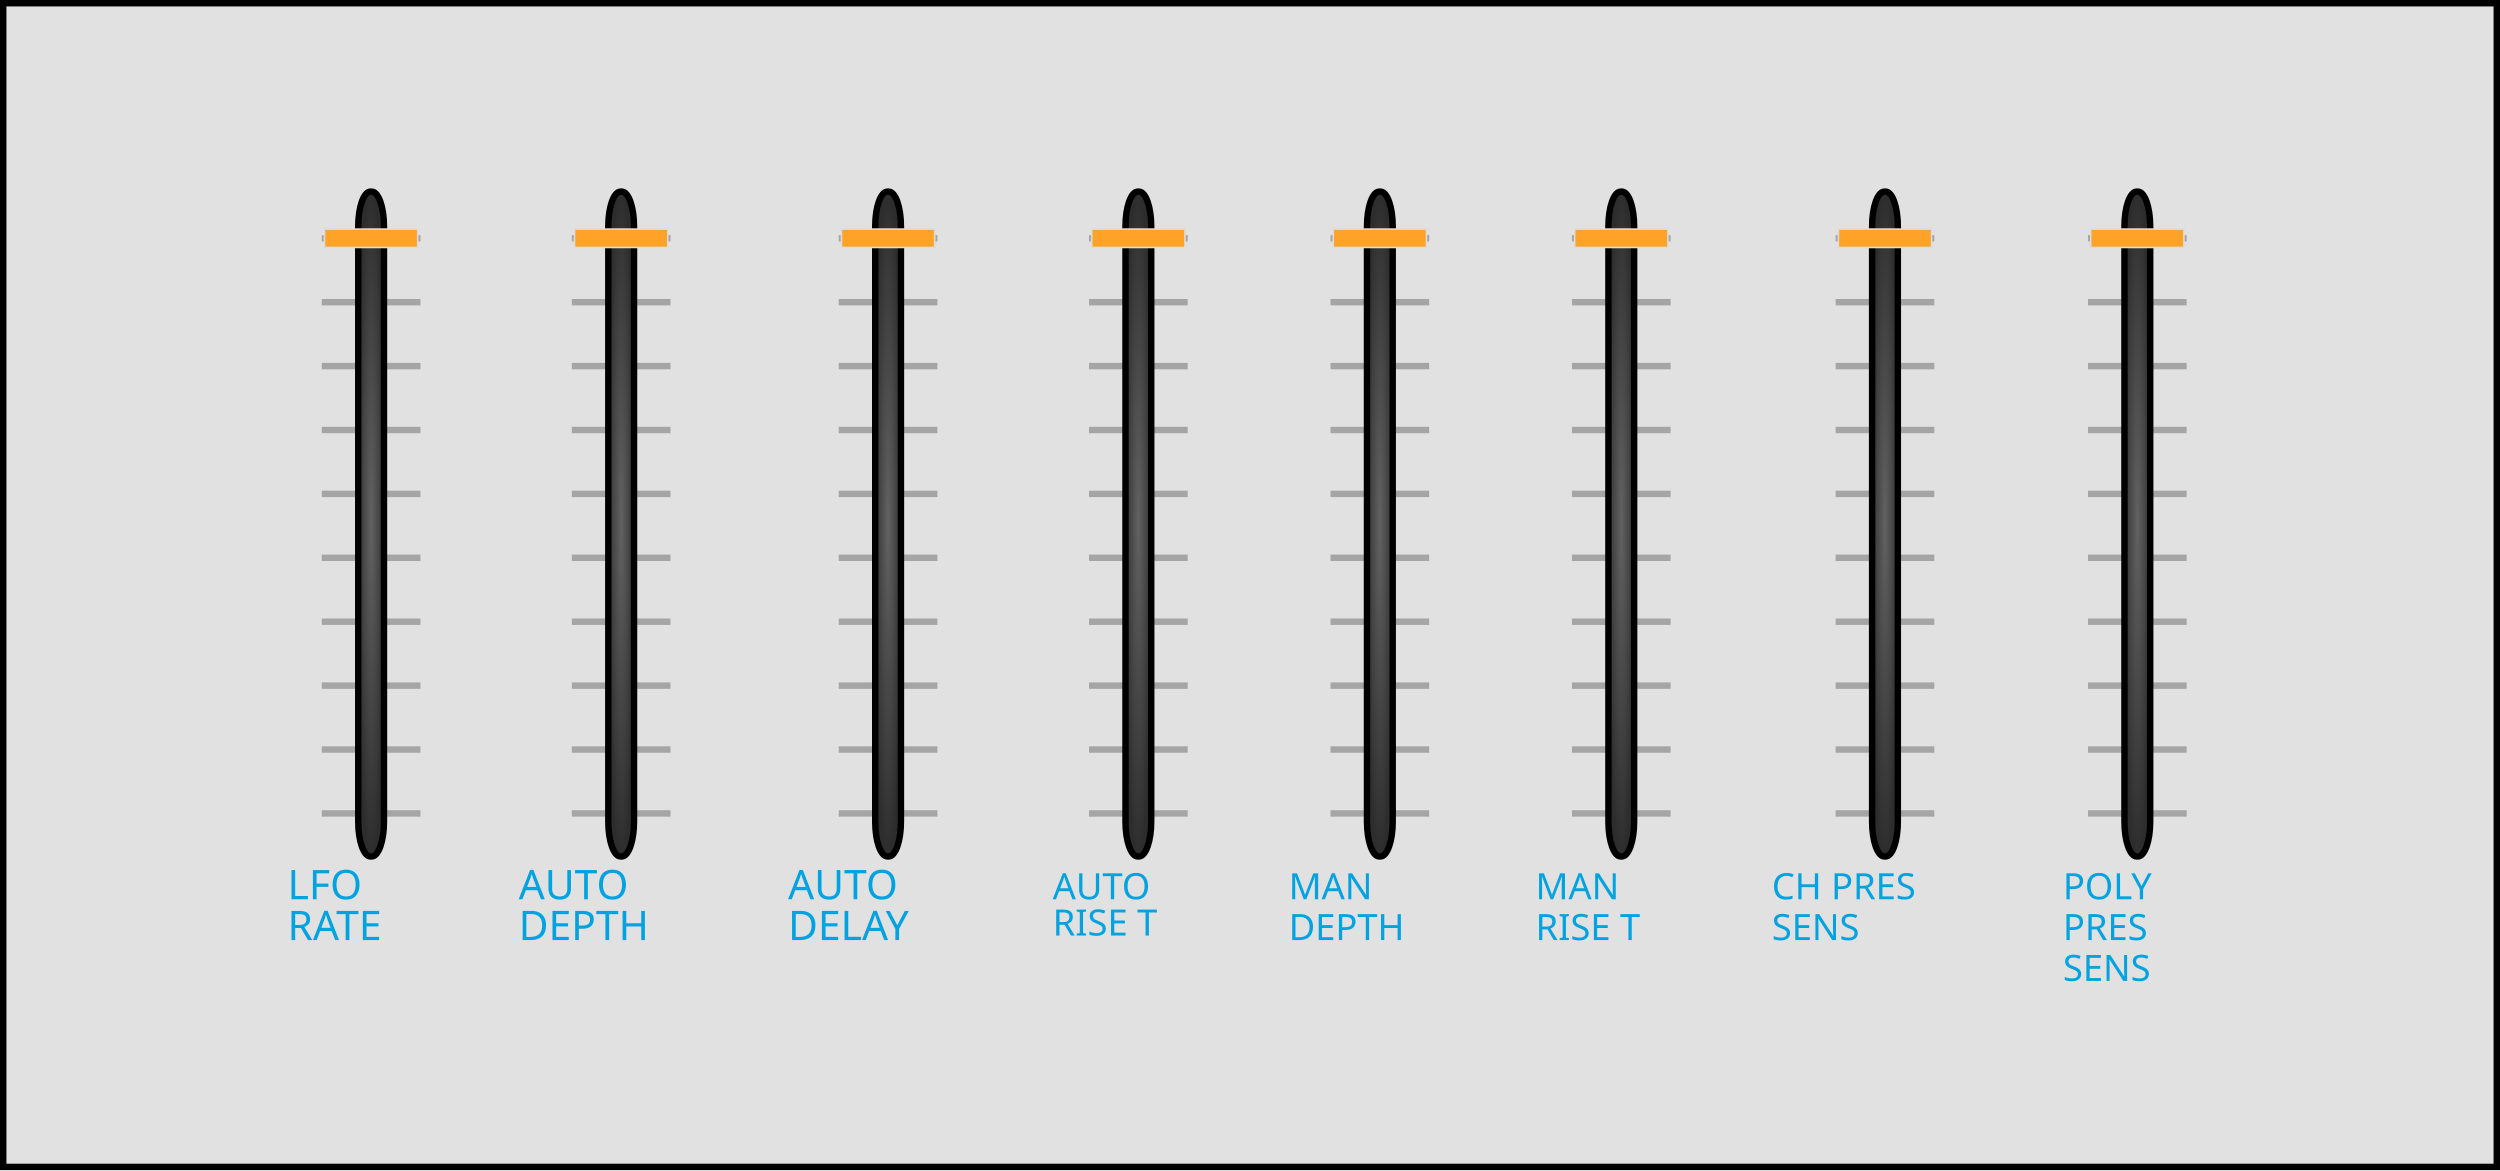
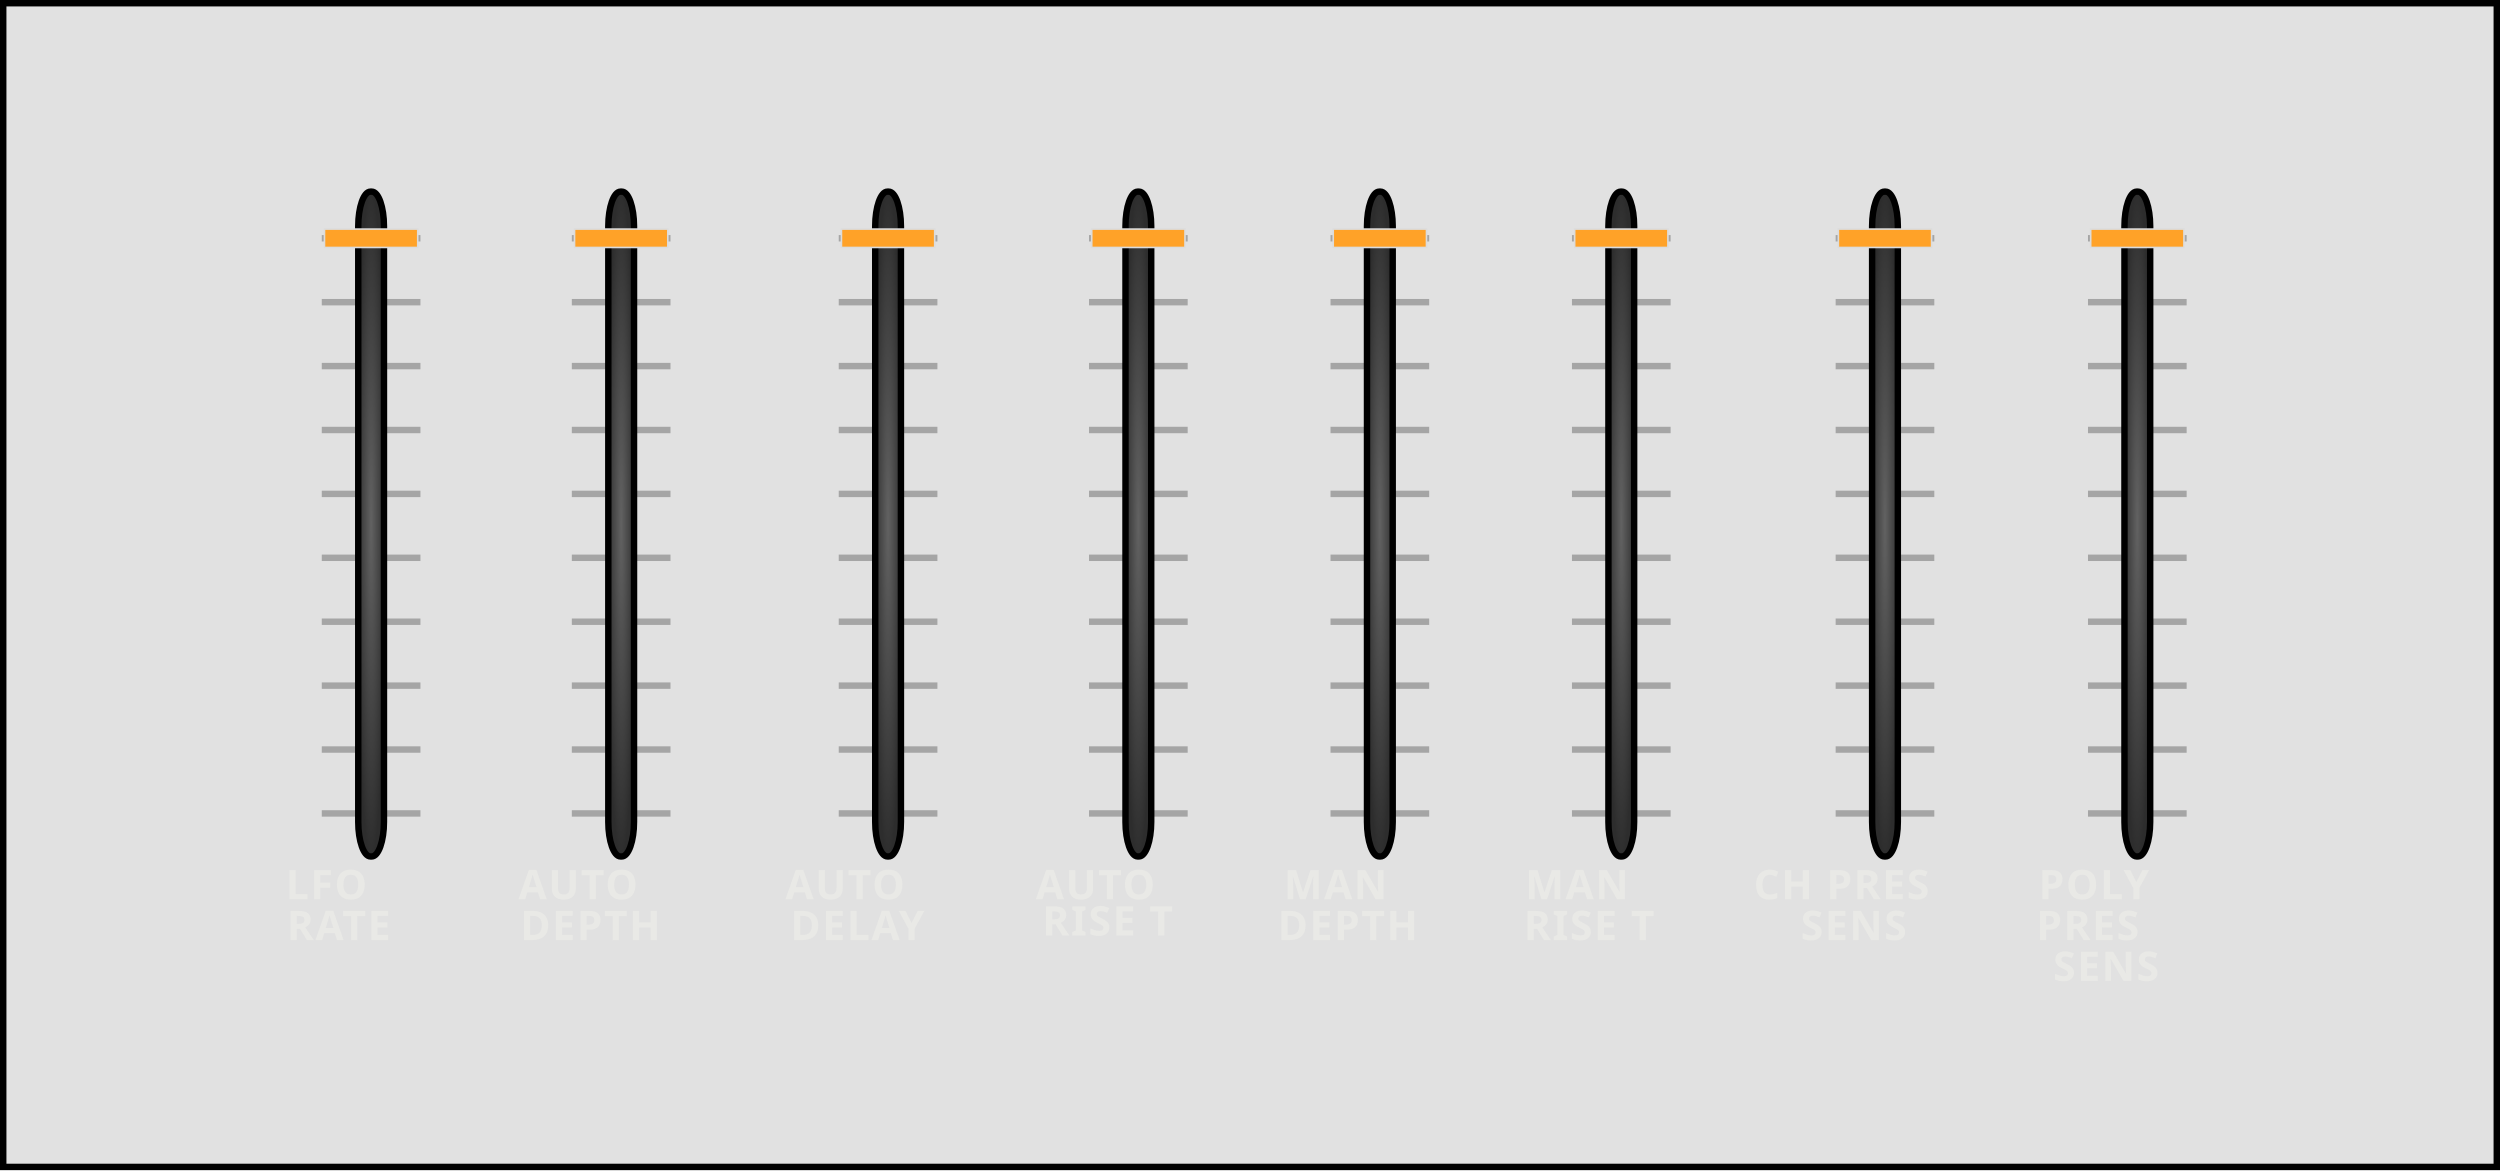
<svg xmlns="http://www.w3.org/2000/svg" xmlns:xlink="http://www.w3.org/1999/xlink" width="777.485mm" height="363.91mm" viewBox="0 0 777.485 363.91" version="1.1" id="svg1">
  <defs id="defs1">
    <clipPath clipPathUnits="userSpaceOnUse" id="clipath_lpe_path-effect54">
      <rect style="display:block;fill:none;stroke:#000000;stroke-width:4;stroke-linecap:round;stroke-dasharray:none" id="rect54" width="16" height="221" x="-300.473" y="111.885" ry="11.47" rx="7.579" />
    </clipPath>
    <clipPath clipPathUnits="userSpaceOnUse" id="clipath_lpe_path-effect66">
      <rect style="display:block;fill:none;stroke:#000000;stroke-width:4;stroke-linecap:round;stroke-dasharray:none" id="rect66" width="16" height="221" x="-300.473" y="111.885" ry="11.47" rx="7.579" />
    </clipPath>
    <clipPath clipPathUnits="userSpaceOnUse" id="clipath_lpe_path-effect79">
      <rect style="display:block;fill:none;stroke:#000000;stroke-width:4;stroke-linecap:round;stroke-dasharray:none" id="rect79" width="16" height="221" x="-300.473" y="111.885" ry="11.47" rx="7.579" />
    </clipPath>
    <clipPath clipPathUnits="userSpaceOnUse" id="clipath_lpe_path-effect94">
      <rect style="display:block;fill:none;stroke:#000000;stroke-width:4;stroke-linecap:round;stroke-dasharray:none" id="rect94" width="16" height="221" x="-300.473" y="111.885" ry="11.47" rx="7.579" />
    </clipPath>
    <clipPath clipPathUnits="userSpaceOnUse" id="clipath_lpe_path-effect107">
      <rect style="display:block;fill:none;stroke:#000000;stroke-width:4;stroke-linecap:round;stroke-dasharray:none" id="rect107" width="16" height="221" x="-300.473" y="111.885" ry="11.47" rx="7.579" />
    </clipPath>
    <clipPath clipPathUnits="userSpaceOnUse" id="clipath_lpe_path-effect165">
      <rect style="display:block;fill:none;stroke:#000000;stroke-width:4;stroke-linecap:round;stroke-dasharray:none" id="rect165" width="16" height="221" x="-300.473" y="111.885" ry="11.47" rx="7.579" />
    </clipPath>
    <clipPath clipPathUnits="userSpaceOnUse" id="clipath_lpe_path-effect167">
      <rect style="display:block;fill:none;stroke:#000000;stroke-width:4;stroke-linecap:round;stroke-dasharray:none" id="rect167" width="16" height="221" x="-300.473" y="111.885" ry="11.47" rx="7.579" />
    </clipPath>
    <clipPath clipPathUnits="userSpaceOnUse" id="clipath_lpe_path-effect169">
      <rect style="display:block;fill:none;stroke:#000000;stroke-width:4;stroke-linecap:round;stroke-dasharray:none" id="rect169" width="16" height="221" x="-300.473" y="111.885" ry="11.47" rx="7.579" />
    </clipPath>
    <clipPath clipPathUnits="userSpaceOnUse" id="clipath_lpe_path-effect171">
      <rect style="display:block;fill:none;stroke:#000000;stroke-width:4;stroke-linecap:round;stroke-dasharray:none" id="rect171" width="16" height="221" x="-300.473" y="111.885" ry="11.47" rx="7.579" />
    </clipPath>
    <clipPath clipPathUnits="userSpaceOnUse" id="clipath_lpe_path-effect173">
      <rect style="display:block;fill:none;stroke:#000000;stroke-width:4;stroke-linecap:round;stroke-dasharray:none" id="rect173" width="16" height="221" x="-300.473" y="111.885" ry="11.47" rx="7.579" />
    </clipPath>
    <clipPath clipPathUnits="userSpaceOnUse" id="clipath_lpe_path-effect238">
      <rect style="display:block;fill:none;stroke:#000000;stroke-width:4;stroke-linecap:round;stroke-dasharray:none" id="rect238" width="16" height="221" x="-300.473" y="111.885" ry="11.47" rx="7.579" />
    </clipPath>
    <linearGradient id="linearGradient31">
      <stop style="stop-color:#626262;stop-opacity:1;" offset="0" id="stop31" />
      <stop style="stop-color:#2d2d2d;stop-opacity:1;" offset="1" id="stop32" />
    </linearGradient>
    <clipPath clipPathUnits="userSpaceOnUse" id="clipath_lpe_path-effect240">
      <rect style="display:block;fill:none;stroke:#000000;stroke-width:4;stroke-linecap:round;stroke-dasharray:none" id="rect240" width="16" height="221" x="-300.473" y="111.885" ry="11.47" rx="7.579" />
    </clipPath>
    <clipPath clipPathUnits="userSpaceOnUse" id="clipath_lpe_path-effect242">
      <rect style="display:block;fill:none;stroke:#000000;stroke-width:4;stroke-linecap:round;stroke-dasharray:none" id="rect242" width="16" height="221" x="-300.473" y="111.885" ry="11.47" rx="7.579" />
    </clipPath>
    <clipPath clipPathUnits="userSpaceOnUse" id="clipath_lpe_path-effect244">
      <rect style="display:block;fill:none;stroke:#000000;stroke-width:4;stroke-linecap:round;stroke-dasharray:none" id="rect244" width="16" height="221" x="-300.473" y="111.885" ry="11.47" rx="7.579" />
    </clipPath>
    <clipPath clipPathUnits="userSpaceOnUse" id="clipath_lpe_path-effect246">
      <rect style="display:block;fill:none;stroke:#000000;stroke-width:4;stroke-linecap:round;stroke-dasharray:none" id="rect246" width="16" height="221" x="-300.473" y="111.885" ry="11.47" rx="7.579" />
    </clipPath>
    <clipPath clipPathUnits="userSpaceOnUse" id="clipath_lpe_path-effect267">
      <rect style="display:block;fill:none;stroke:#000000;stroke-width:4;stroke-linecap:round;stroke-dasharray:none" id="rect267" width="16" height="221" x="-300.473" y="111.885" ry="11.47" rx="7.579" />
    </clipPath>
    <clipPath clipPathUnits="userSpaceOnUse" id="clipath_lpe_path-effect279">
      <rect style="display:block;fill:none;stroke:#000000;stroke-width:4;stroke-linecap:round;stroke-dasharray:none" id="rect279" width="16" height="221" x="-300.473" y="111.885" ry="11.47" rx="7.579" />
    </clipPath>
    <clipPath clipPathUnits="userSpaceOnUse" id="clipath_lpe_path-effect292">
      <rect style="display:block;fill:none;stroke:#000000;stroke-width:4;stroke-linecap:round;stroke-dasharray:none" id="rect292" width="16" height="221" x="-300.473" y="111.885" ry="11.47" rx="7.579" />
    </clipPath>
    <radialGradient xlink:href="#linearGradient31" id="radialGradient292" gradientUnits="userSpaceOnUse" gradientTransform="matrix(0.5,0,0,11.59062,789.8087,-2409.585)" cx="-292.473" cy="222.385" fx="-292.473" fy="222.385" r="9" />
    <radialGradient xlink:href="#linearGradient31" id="radialGradient42" gradientUnits="userSpaceOnUse" gradientTransform="matrix(0.5,0,0,11.59062,789.8087,-2409.585)" cx="-292.473" cy="222.385" fx="-292.473" fy="222.385" r="9" />
    <radialGradient xlink:href="#linearGradient31" id="radialGradient53" gradientUnits="userSpaceOnUse" gradientTransform="matrix(0.5,0,0,11.59062,789.8087,-2409.585)" cx="-292.473" cy="222.385" fx="-292.473" fy="222.385" r="9" />
    <radialGradient xlink:href="#linearGradient31" id="radialGradient64" gradientUnits="userSpaceOnUse" gradientTransform="matrix(0.5,0,0,11.59062,789.8087,-2409.585)" cx="-292.473" cy="222.385" fx="-292.473" fy="222.385" r="9" />
    <radialGradient xlink:href="#linearGradient31" id="radialGradient87" gradientUnits="userSpaceOnUse" gradientTransform="matrix(0.5,0,0,11.59062,789.8087,-2409.585)" cx="-292.473" cy="222.385" fx="-292.473" fy="222.385" r="9" />
    <radialGradient xlink:href="#linearGradient31" id="radialGradient98" gradientUnits="userSpaceOnUse" gradientTransform="matrix(0.5,0,0,11.59062,789.8087,-2409.585)" cx="-292.473" cy="222.385" fx="-292.473" fy="222.385" r="9" />
    <radialGradient xlink:href="#linearGradient31" id="radialGradient109" gradientUnits="userSpaceOnUse" gradientTransform="matrix(0.5,0,0,11.59062,789.8087,-2409.585)" cx="-292.473" cy="222.385" fx="-292.473" fy="222.385" r="9" />
    <radialGradient xlink:href="#linearGradient31" id="radialGradient120" gradientUnits="userSpaceOnUse" gradientTransform="matrix(0.5,0,0,11.59062,789.8087,-2409.585)" cx="-292.473" cy="222.385" fx="-292.473" fy="222.385" r="9" />
  </defs>
  <g id="layer1" transform="translate(342.6354,74.34793)">
    <rect style="display:inline;fill:#000000;fill-opacity:0.12;stroke:#000000;stroke-width:2;stroke-dasharray:none" id="rect11" width="775.485" height="361.91" x="-341.635" y="-73.348" />
  </g>
  <g id="layer10" style="display:inline">
-     <text xml:space="preserve" style="font-style:normal;font-variant:normal;font-weight:normal;font-stretch:normal;font-size:11.289px;line-height:12.7px;font-family:Earth-Mod;-inkscape-font-specification:'Earth-Mod, Normal';font-variant-ligatures:normal;font-variant-caps:normal;font-variant-numeric:normal;font-variant-east-asian:normal;writing-mode:lr-tb;direction:ltr;display:inline;fill:#00a3e0;stroke:none;stroke-width:2;stroke-linecap:square" x="641.562" y="279.656" id="text281">
-       <tspan style="font-style:normal;font-variant:normal;font-weight:normal;font-stretch:normal;font-size:11.289px;line-height:12.7px;font-family:Earth-Mod;-inkscape-font-specification:'Earth-Mod, Normal';font-variant-ligatures:normal;font-variant-caps:normal;font-variant-numeric:normal;font-variant-east-asian:normal;fill:#00a3e0;stroke:none;stroke-width:2" x="641.562" y="279.656" id="tspan281">POLY</tspan>
-       <tspan style="font-style:normal;font-variant:normal;font-weight:normal;font-stretch:normal;font-size:11.289px;line-height:12.7px;font-family:Earth-Mod;-inkscape-font-specification:'Earth-Mod, Normal';font-variant-ligatures:normal;font-variant-caps:normal;font-variant-numeric:normal;font-variant-east-asian:normal;fill:#00a3e0;stroke:none;stroke-width:2" x="641.562" y="292.356" id="tspan292">PRES </tspan>
-       <tspan style="font-style:normal;font-variant:normal;font-weight:normal;font-stretch:normal;font-size:11.289px;line-height:12.7px;font-family:Earth-Mod;-inkscape-font-specification:'Earth-Mod, Normal';font-variant-ligatures:normal;font-variant-caps:normal;font-variant-numeric:normal;font-variant-east-asian:normal;fill:#00a3e0;stroke:none;stroke-width:2" x="641.562" y="305.056" id="tspan87">SENS</tspan>
-     </text>
-     <text xml:space="preserve" style="font-style:normal;font-variant:normal;font-weight:normal;font-stretch:normal;font-size:11.289px;line-height:12.7px;font-family:Earth-Mod;-inkscape-font-specification:'Earth-Mod, Normal';font-variant-ligatures:normal;font-variant-caps:normal;font-variant-numeric:normal;font-variant-east-asian:normal;writing-mode:lr-tb;direction:ltr;display:inline;fill:#00a3e0;stroke:none;stroke-width:2;stroke-linecap:square" x="551.029" y="279.656" id="text268">
-       <tspan style="font-style:normal;font-variant:normal;font-weight:normal;font-stretch:normal;font-size:11.289px;line-height:12.7px;font-family:Earth-Mod;-inkscape-font-specification:'Earth-Mod, Normal';font-variant-ligatures:normal;font-variant-caps:normal;font-variant-numeric:normal;font-variant-east-asian:normal;fill:#00a3e0;stroke:none;stroke-width:2" x="551.029" y="279.656" id="tspan268">CH PRES</tspan>
-       <tspan style="font-style:normal;font-variant:normal;font-weight:normal;font-stretch:normal;font-size:11.289px;line-height:12.7px;font-family:Earth-Mod;-inkscape-font-specification:'Earth-Mod, Normal';font-variant-ligatures:normal;font-variant-caps:normal;font-variant-numeric:normal;font-variant-east-asian:normal;fill:#00a3e0;stroke:none;stroke-width:2" x="551.029" y="292.356" id="tspan279">SENS</tspan>
-     </text>
-     <text xml:space="preserve" style="font-style:normal;font-variant:normal;font-weight:normal;font-stretch:normal;font-size:11.289px;line-height:12.7px;font-family:Earth-Mod;-inkscape-font-specification:'Earth-Mod, Normal';font-variant-ligatures:normal;font-variant-caps:normal;font-variant-numeric:normal;font-variant-east-asian:normal;writing-mode:lr-tb;direction:ltr;display:inline;fill:#00a3e0;stroke:none;stroke-width:2;stroke-linecap:square" x="477.545" y="279.656" id="text256">
-       <tspan style="font-style:normal;font-variant:normal;font-weight:normal;font-stretch:normal;font-size:11.289px;line-height:12.7px;font-family:Earth-Mod;-inkscape-font-specification:'Earth-Mod, Normal';font-variant-ligatures:normal;font-variant-caps:normal;font-variant-numeric:normal;font-variant-east-asian:normal;fill:#00a3e0;stroke:none;stroke-width:2" x="477.545" y="279.656" id="tspan255">MAN</tspan>
-       <tspan style="font-style:normal;font-variant:normal;font-weight:normal;font-stretch:normal;font-size:11.289px;line-height:12.7px;font-family:Earth-Mod;-inkscape-font-specification:'Earth-Mod, Normal';font-variant-ligatures:normal;font-variant-caps:normal;font-variant-numeric:normal;font-variant-east-asian:normal;fill:#00a3e0;stroke:none;stroke-width:2" x="477.545" y="292.356" id="tspan256">RISE T</tspan>
-     </text>
-     <text xml:space="preserve" style="font-style:normal;font-variant:normal;font-weight:normal;font-stretch:normal;font-size:11.289px;line-height:12.7px;font-family:Earth-Mod;-inkscape-font-specification:'Earth-Mod, Normal';font-variant-ligatures:normal;font-variant-caps:normal;font-variant-numeric:normal;font-variant-east-asian:normal;writing-mode:lr-tb;direction:ltr;display:inline;fill:#00a3e0;stroke:none;stroke-width:2;stroke-linecap:square" x="400.776" y="279.656" id="text227">
-       <tspan style="font-style:normal;font-variant:normal;font-weight:normal;font-stretch:normal;font-size:11.289px;line-height:12.7px;font-family:Earth-Mod;-inkscape-font-specification:'Earth-Mod, Normal';font-variant-ligatures:normal;font-variant-caps:normal;font-variant-numeric:normal;font-variant-east-asian:normal;fill:#00a3e0;stroke:none;stroke-width:2" x="400.776" y="279.656" id="tspan227">MAN</tspan>
-       <tspan style="font-style:normal;font-variant:normal;font-weight:normal;font-stretch:normal;font-size:11.289px;line-height:12.7px;font-family:Earth-Mod;-inkscape-font-specification:'Earth-Mod, Normal';font-variant-ligatures:normal;font-variant-caps:normal;font-variant-numeric:normal;font-variant-east-asian:normal;fill:#00a3e0;stroke:none;stroke-width:2" x="400.776" y="292.356" id="tspan254">DEPTH</tspan>
-     </text>
-     <text xml:space="preserve" style="font-style:normal;font-variant:normal;font-weight:normal;font-stretch:normal;font-size:11.289px;line-height:11.289px;font-family:Earth-Mod;-inkscape-font-specification:'Earth-Mod, Normal';font-variant-ligatures:normal;font-variant-caps:normal;font-variant-numeric:normal;font-variant-east-asian:normal;writing-mode:lr-tb;direction:ltr;display:inline;fill:#00a3e0;stroke:none;stroke-width:2;stroke-linecap:square" x="327.38" y="279.656" id="text216">
-       <tspan style="font-size:11.289px;line-height:11.289px;fill:#00a3e0;stroke:none;stroke-width:2" x="327.38" y="279.656" id="tspan216">AUTO</tspan>
-       <tspan style="font-size:11.289px;line-height:11.289px;fill:#00a3e0;stroke:none;stroke-width:2" x="327.38" y="290.945" id="tspan253">RISE T</tspan>
-     </text>
-     <text xml:space="preserve" style="font-style:normal;font-variant:normal;font-weight:normal;font-stretch:normal;font-size:12.7px;line-height:12.7px;font-family:Earth-Mod;-inkscape-font-specification:'Earth-Mod, Normal';font-variant-ligatures:normal;font-variant-caps:normal;font-variant-numeric:normal;font-variant-east-asian:normal;writing-mode:lr-tb;direction:ltr;display:inline;fill:#00a3e0;stroke:none;stroke-width:2;stroke-linecap:square" x="245.092" y="279.656" id="text205">
-       <tspan style="font-size:12.7px;line-height:12.7px;fill:#00a3e0;stroke:none;stroke-width:2" x="245.092" y="279.656" id="tspan205">AUTO</tspan>
-       <tspan style="font-size:12.7px;line-height:12.7px;fill:#00a3e0;stroke:none;stroke-width:2" x="245.092" y="292.356" id="tspan252">DELAY</tspan>
-     </text>
-     <text xml:space="preserve" style="font-style:normal;font-variant:normal;font-weight:normal;font-stretch:normal;font-size:12.7px;line-height:12.7px;font-family:Earth-Mod;-inkscape-font-specification:'Earth-Mod, Normal';font-variant-ligatures:normal;font-variant-caps:normal;font-variant-numeric:normal;font-variant-east-asian:normal;writing-mode:lr-tb;direction:ltr;display:inline;fill:#00a3e0;stroke:none;stroke-width:2;stroke-linecap:square" x="161.311" y="279.656" id="text194">
-       <tspan style="font-size:12.7px;line-height:12.7px;fill:#00a3e0;stroke:none;stroke-width:2" x="161.311" y="279.656" id="tspan194">AUTO</tspan>
-       <tspan style="font-size:12.7px;line-height:12.7px;fill:#00a3e0;stroke:none;stroke-width:2" x="161.311" y="292.356" id="tspan251">DEPTH</tspan>
-     </text>
-     <text xml:space="preserve" style="font-style:normal;font-variant:normal;font-weight:normal;font-stretch:normal;font-size:12.7px;line-height:12.7px;font-family:Earth-Mod;-inkscape-font-specification:'Earth-Mod, Normal';font-variant-ligatures:normal;font-variant-caps:normal;font-variant-numeric:normal;font-variant-east-asian:normal;writing-mode:lr-tb;direction:ltr;display:inline;fill:#00a3e0;stroke:none;stroke-width:2;stroke-linecap:square" x="89.423" y="279.656" id="text183">
-       <tspan style="font-size:12.7px;line-height:12.7px;fill:#00a3e0;stroke:none;stroke-width:2" x="89.423" y="279.656" id="tspan183">LFO</tspan>
-       <tspan style="font-size:12.7px;line-height:12.7px;fill:#00a3e0;stroke:none;stroke-width:2" x="89.423" y="292.356" id="tspan250">RATE</tspan>
+     <text xml:space="preserve" style="font-style:normal;font-variant:normal;font-stretch:normal;line-height:12.7px;font-variant-ligatures:normal;font-variant-caps:normal;font-variant-numeric:normal;font-variant-east-asian:normal;writing-mode:lr-tb;direction:ltr;display:inline;stroke-width:2;stroke-linecap:square;font-family:'Barlow Semi Condensed';-inkscape-font-specification:'Barlow Semi Condensed, Semi-Bold';font-weight:600;fill:#e9e9e6;stroke:none;letter-spacing:0.04em;text-anchor:middle;text-align:center;font-size:12.7px" x="664.266" y="279.656" id="text281">
+       <tspan style="font-style:normal;font-variant:normal;font-stretch:normal;line-height:12.7px;font-variant-ligatures:normal;font-variant-caps:normal;font-variant-numeric:normal;font-variant-east-asian:normal;stroke-width:2;font-family:'Barlow Semi Condensed';-inkscape-font-specification:'Barlow Semi Condensed, Semi-Bold';font-weight:600;fill:#e9e9e6;stroke:none;letter-spacing:0.04em;text-anchor:middle;text-align:center;font-size:12.7px" x="664.266" y="279.656" id="tspan281">POLY</tspan>
+       <tspan style="font-style:normal;font-variant:normal;font-stretch:normal;line-height:12.7px;font-variant-ligatures:normal;font-variant-caps:normal;font-variant-numeric:normal;font-variant-east-asian:normal;stroke-width:2;font-family:'Barlow Semi Condensed';-inkscape-font-specification:'Barlow Semi Condensed, Semi-Bold';font-weight:600;fill:#e9e9e6;stroke:none;letter-spacing:0.04em;text-anchor:middle;text-align:center;font-size:12.7px" x="664.266" y="292.356" id="tspan292">PRES </tspan>
+       <tspan style="font-style:normal;font-variant:normal;font-stretch:normal;line-height:12.7px;font-variant-ligatures:normal;font-variant-caps:normal;font-variant-numeric:normal;font-variant-east-asian:normal;stroke-width:2;font-family:'Barlow Semi Condensed';-inkscape-font-specification:'Barlow Semi Condensed, Semi-Bold';font-weight:600;fill:#e9e9e6;stroke:none;letter-spacing:0.04em;text-anchor:middle;text-align:center;font-size:12.7px" x="664.266" y="305.056" id="tspan87">SENS</tspan>
+     </text>
+     <text xml:space="preserve" style="font-style:normal;font-variant:normal;font-stretch:normal;line-height:12.7px;font-variant-ligatures:normal;font-variant-caps:normal;font-variant-numeric:normal;font-variant-east-asian:normal;writing-mode:lr-tb;direction:ltr;display:inline;stroke-width:2;stroke-linecap:square;font-family:'Barlow Semi Condensed';-inkscape-font-specification:'Barlow Semi Condensed, Semi-Bold';font-weight:600;fill:#e9e9e6;stroke:none;letter-spacing:0.04em;text-anchor:middle;text-align:center;font-size:12.7px" x="585.788" y="279.656" id="text268">
+       <tspan style="font-style:normal;font-variant:normal;font-stretch:normal;line-height:12.7px;font-variant-ligatures:normal;font-variant-caps:normal;font-variant-numeric:normal;font-variant-east-asian:normal;stroke-width:2;font-family:'Barlow Semi Condensed';-inkscape-font-specification:'Barlow Semi Condensed, Semi-Bold';font-weight:600;fill:#e9e9e6;stroke:none;letter-spacing:0.04em;text-anchor:middle;text-align:center;font-size:12.7px" x="585.788" y="279.656" id="tspan268">CH PRES</tspan>
+       <tspan style="font-style:normal;font-variant:normal;font-stretch:normal;line-height:12.7px;font-variant-ligatures:normal;font-variant-caps:normal;font-variant-numeric:normal;font-variant-east-asian:normal;stroke-width:2;font-family:'Barlow Semi Condensed';-inkscape-font-specification:'Barlow Semi Condensed, Semi-Bold';font-weight:600;fill:#e9e9e6;stroke:none;letter-spacing:0.04em;text-anchor:middle;text-align:center;font-size:12.7px" x="585.788" y="292.356" id="tspan279">SENS</tspan>
+     </text>
+     <text xml:space="preserve" style="font-style:normal;font-variant:normal;font-stretch:normal;line-height:12.7px;font-variant-ligatures:normal;font-variant-caps:normal;font-variant-numeric:normal;font-variant-east-asian:normal;writing-mode:lr-tb;direction:ltr;display:inline;stroke-width:2;stroke-linecap:square;font-family:'Barlow Semi Condensed';-inkscape-font-specification:'Barlow Semi Condensed, Semi-Bold';font-weight:600;fill:#e9e9e6;stroke:none;letter-spacing:0.04em;text-anchor:middle;text-align:center;font-size:12.7px" x="503.509" y="279.656" id="text256">
+       <tspan style="font-style:normal;font-variant:normal;font-stretch:normal;line-height:12.7px;font-variant-ligatures:normal;font-variant-caps:normal;font-variant-numeric:normal;font-variant-east-asian:normal;stroke-width:2;font-family:'Barlow Semi Condensed';-inkscape-font-specification:'Barlow Semi Condensed, Semi-Bold';font-weight:600;fill:#e9e9e6;stroke:none;letter-spacing:0.04em;text-anchor:middle;text-align:center;font-size:12.7px" x="503.509" y="279.656" id="tspan255">MAN</tspan>
+       <tspan style="font-style:normal;font-variant:normal;font-stretch:normal;line-height:12.7px;font-variant-ligatures:normal;font-variant-caps:normal;font-variant-numeric:normal;font-variant-east-asian:normal;stroke-width:2;font-family:'Barlow Semi Condensed';-inkscape-font-specification:'Barlow Semi Condensed, Semi-Bold';font-weight:600;fill:#e9e9e6;stroke:none;letter-spacing:0.04em;text-anchor:middle;text-align:center;font-size:12.7px" x="503.509" y="292.356" id="tspan256">RISE T</tspan>
+     </text>
+     <text xml:space="preserve" style="font-style:normal;font-variant:normal;font-stretch:normal;line-height:12.7px;font-variant-ligatures:normal;font-variant-caps:normal;font-variant-numeric:normal;font-variant-east-asian:normal;writing-mode:lr-tb;direction:ltr;display:inline;stroke-width:2;stroke-linecap:square;font-family:'Barlow Semi Condensed';-inkscape-font-specification:'Barlow Semi Condensed, Semi-Bold';font-weight:600;fill:#e9e9e6;stroke:none;letter-spacing:0.04em;text-anchor:middle;text-align:center;font-size:12.7px" x="428.425" y="279.656" id="text227">
+       <tspan style="font-style:normal;font-variant:normal;font-stretch:normal;line-height:12.7px;font-variant-ligatures:normal;font-variant-caps:normal;font-variant-numeric:normal;font-variant-east-asian:normal;stroke-width:2;font-family:'Barlow Semi Condensed';-inkscape-font-specification:'Barlow Semi Condensed, Semi-Bold';font-weight:600;fill:#e9e9e6;stroke:none;letter-spacing:0.04em;text-anchor:middle;text-align:center;font-size:12.7px" x="428.425" y="279.656" id="tspan227">MAN</tspan>
+       <tspan style="font-style:normal;font-variant:normal;font-stretch:normal;line-height:12.7px;font-variant-ligatures:normal;font-variant-caps:normal;font-variant-numeric:normal;font-variant-east-asian:normal;stroke-width:2;font-family:'Barlow Semi Condensed';-inkscape-font-specification:'Barlow Semi Condensed, Semi-Bold';font-weight:600;fill:#e9e9e6;stroke:none;letter-spacing:0.04em;text-anchor:middle;text-align:center;font-size:12.7px" x="428.425" y="292.356" id="tspan254">DEPTH</tspan>
+     </text>
+     <text xml:space="preserve" style="font-style:normal;font-variant:normal;font-stretch:normal;line-height:11.289px;font-variant-ligatures:normal;font-variant-caps:normal;font-variant-numeric:normal;font-variant-east-asian:normal;writing-mode:lr-tb;direction:ltr;display:inline;stroke-width:2;stroke-linecap:square;font-family:'Barlow Semi Condensed';-inkscape-font-specification:'Barlow Semi Condensed, Semi-Bold';font-weight:600;fill:#e9e9e6;stroke:none;letter-spacing:0.04em;text-anchor:middle;text-align:center;font-size:12.7px" x="353.768" y="279.656" id="text216">
+       <tspan style="line-height:11.289px;stroke-width:2;font-family:'Barlow Semi Condensed';-inkscape-font-specification:'Barlow Semi Condensed, Semi-Bold';font-weight:600;fill:#e9e9e6;stroke:none;letter-spacing:0.04em;text-anchor:middle;text-align:center;font-size:12.7px" x="353.768" y="279.656" id="tspan216">AUTO</tspan>
+       <tspan style="line-height:11.289px;stroke-width:2;font-family:'Barlow Semi Condensed';-inkscape-font-specification:'Barlow Semi Condensed, Semi-Bold';font-weight:600;fill:#e9e9e6;stroke:none;letter-spacing:0.04em;text-anchor:middle;text-align:center;font-size:12.7px" x="353.768" y="290.945" id="tspan253">RISE T</tspan>
+     </text>
+     <text xml:space="preserve" style="font-style:normal;font-variant:normal;font-stretch:normal;line-height:12.7px;font-variant-ligatures:normal;font-variant-caps:normal;font-variant-numeric:normal;font-variant-east-asian:normal;writing-mode:lr-tb;direction:ltr;display:inline;stroke-width:2;stroke-linecap:square;font-family:'Barlow Semi Condensed';-inkscape-font-specification:'Barlow Semi Condensed, Semi-Bold';font-weight:600;fill:#e9e9e6;stroke:none;letter-spacing:0.04em;text-anchor:middle;text-align:center;font-size:12.7px" x="275.9" y="279.656" id="text205">
+       <tspan style="line-height:12.7px;stroke-width:2;font-family:'Barlow Semi Condensed';-inkscape-font-specification:'Barlow Semi Condensed, Semi-Bold';font-weight:600;fill:#e9e9e6;stroke:none;letter-spacing:0.04em;text-anchor:middle;text-align:center;font-size:12.7px" x="275.9" y="279.656" id="tspan205">AUTO</tspan>
+       <tspan style="line-height:12.7px;stroke-width:2;font-family:'Barlow Semi Condensed';-inkscape-font-specification:'Barlow Semi Condensed, Semi-Bold';font-weight:600;fill:#e9e9e6;stroke:none;letter-spacing:0.04em;text-anchor:middle;text-align:center;font-size:12.7px" x="275.9" y="292.356" id="tspan252">DELAY</tspan>
+     </text>
+     <text xml:space="preserve" style="font-style:normal;font-variant:normal;font-stretch:normal;line-height:12.7px;font-variant-ligatures:normal;font-variant-caps:normal;font-variant-numeric:normal;font-variant-east-asian:normal;writing-mode:lr-tb;direction:ltr;display:inline;stroke-width:2;stroke-linecap:square;font-family:'Barlow Semi Condensed';-inkscape-font-specification:'Barlow Semi Condensed, Semi-Bold';font-weight:600;fill:#e9e9e6;stroke:none;letter-spacing:0.04em;text-anchor:middle;text-align:center;font-size:12.7px" x="192.893" y="279.656" id="text194">
+       <tspan style="line-height:12.7px;stroke-width:2;font-family:'Barlow Semi Condensed';-inkscape-font-specification:'Barlow Semi Condensed, Semi-Bold';font-weight:600;fill:#e9e9e6;stroke:none;letter-spacing:0.04em;text-anchor:middle;text-align:center;font-size:12.7px" x="192.893" y="279.656" id="tspan194">AUTO</tspan>
+       <tspan style="line-height:12.7px;stroke-width:2;font-family:'Barlow Semi Condensed';-inkscape-font-specification:'Barlow Semi Condensed, Semi-Bold';font-weight:600;fill:#e9e9e6;stroke:none;letter-spacing:0.04em;text-anchor:middle;text-align:center;font-size:12.7px" x="192.893" y="292.356" id="tspan251">DEPTH</tspan>
+     </text>
+     <text xml:space="preserve" style="font-style:normal;font-variant:normal;font-stretch:normal;line-height:12.7px;font-variant-ligatures:normal;font-variant-caps:normal;font-variant-numeric:normal;font-variant-east-asian:normal;writing-mode:lr-tb;direction:ltr;display:inline;stroke-width:2;stroke-linecap:square;font-family:'Barlow Semi Condensed';-inkscape-font-specification:'Barlow Semi Condensed, Semi-Bold';font-weight:600;fill:#e9e9e6;stroke:none;letter-spacing:0.04em;text-anchor:middle;text-align:center;font-size:12.7px" x="114.599" y="279.656" id="text183">
+       <tspan style="line-height:12.7px;stroke-width:2;font-family:'Barlow Semi Condensed';-inkscape-font-specification:'Barlow Semi Condensed, Semi-Bold';font-weight:600;fill:#e9e9e6;stroke:none;letter-spacing:0.04em;text-anchor:middle;text-align:center;font-size:12.7px" x="114.599" y="279.656" id="tspan183">LFO</tspan>
+       <tspan style="line-height:12.7px;stroke-width:2;font-family:'Barlow Semi Condensed';-inkscape-font-specification:'Barlow Semi Condensed, Semi-Bold';font-weight:600;fill:#e9e9e6;stroke:none;letter-spacing:0.04em;text-anchor:middle;text-align:center;font-size:12.7px" x="114.599" y="292.356" id="tspan250">RATE</tspan>
    </text>
  </g>
  <g id="layer11">
    <g id="g19" transform="translate(21.12167,-5.025351)">
      <g id="g18">
        <path style="fill:none;fill-opacity:0;stroke:#a5a5a5;stroke-width:2;stroke-linecap:square;stroke-dasharray:none;stroke-opacity:1" d="m 629.229,79.126 h 28.687" id="path281" />
        <path style="fill:none;fill-opacity:0;stroke:#a5a5a5;stroke-width:2;stroke-linecap:square;stroke-dasharray:none;stroke-opacity:1" d="m 629.229,99.001 h 28.687" id="path282" />
        <path style="fill:none;fill-opacity:0;stroke:#a5a5a5;stroke-width:2;stroke-linecap:square;stroke-dasharray:none;stroke-opacity:1" d="m 629.229,118.876 h 28.687" id="path283" />
        <path style="fill:none;fill-opacity:0;stroke:#a5a5a5;stroke-width:2;stroke-linecap:square;stroke-dasharray:none;stroke-opacity:1" d="m 629.229,138.751 h 28.687" id="path284" />
        <path style="fill:none;fill-opacity:0;stroke:#a5a5a5;stroke-width:2;stroke-linecap:square;stroke-dasharray:none;stroke-opacity:1" d="m 629.229,158.626 h 28.687" id="path285" />
        <path style="fill:none;fill-opacity:0;stroke:#a5a5a5;stroke-width:2;stroke-linecap:square;stroke-dasharray:none;stroke-opacity:1" d="m 629.229,178.501 h 28.687" id="path286" />
        <path style="fill:none;fill-opacity:0;stroke:#a5a5a5;stroke-width:2;stroke-linecap:square;stroke-dasharray:none;stroke-opacity:1" d="m 629.229,198.376 h 28.687" id="path287" />
        <path style="fill:none;fill-opacity:0;stroke:#a5a5a5;stroke-width:2;stroke-linecap:square;stroke-dasharray:none;stroke-opacity:1" d="m 629.229,218.251 h 28.687" id="path288" />
        <path style="fill:none;fill-opacity:0;stroke:#a5a5a5;stroke-width:2;stroke-linecap:square;stroke-dasharray:none;stroke-opacity:1" d="m 629.229,238.126 h 28.687" id="path289" />
        <path style="fill:none;fill-opacity:0;stroke:#a5a5a5;stroke-width:2;stroke-linecap:square;stroke-dasharray:none;stroke-opacity:1" d="m 629.229,258.001 h 28.687" id="path290" />
      </g>
      <rect style="fill:url(#radialGradient292);fill-opacity:1;stroke:#000000;stroke-width:2;stroke-linecap:round;stroke-dasharray:none" id="rect290" width="8" height="206.76" x="639.572" y="64.62" ry="10.731" rx="3.789" />
    </g>
    <g id="g41" transform="translate(-57.3562,-5.025351)">
      <g id="g40">
        <path style="fill:none;fill-opacity:0;stroke:#a5a5a5;stroke-width:2;stroke-linecap:square;stroke-dasharray:none;stroke-opacity:1" d="m 629.229,79.126 h 28.687" id="path31" />
        <path style="fill:none;fill-opacity:0;stroke:#a5a5a5;stroke-width:2;stroke-linecap:square;stroke-dasharray:none;stroke-opacity:1" d="m 629.229,99.001 h 28.687" id="path32" />
        <path style="fill:none;fill-opacity:0;stroke:#a5a5a5;stroke-width:2;stroke-linecap:square;stroke-dasharray:none;stroke-opacity:1" d="m 629.229,118.876 h 28.687" id="path33" />
        <path style="fill:none;fill-opacity:0;stroke:#a5a5a5;stroke-width:2;stroke-linecap:square;stroke-dasharray:none;stroke-opacity:1" d="m 629.229,138.751 h 28.687" id="path34" />
        <path style="fill:none;fill-opacity:0;stroke:#a5a5a5;stroke-width:2;stroke-linecap:square;stroke-dasharray:none;stroke-opacity:1" d="m 629.229,158.626 h 28.687" id="path35" />
        <path style="fill:none;fill-opacity:0;stroke:#a5a5a5;stroke-width:2;stroke-linecap:square;stroke-dasharray:none;stroke-opacity:1" d="m 629.229,178.501 h 28.687" id="path36" />
        <path style="fill:none;fill-opacity:0;stroke:#a5a5a5;stroke-width:2;stroke-linecap:square;stroke-dasharray:none;stroke-opacity:1" d="m 629.229,198.376 h 28.687" id="path37" />
        <path style="fill:none;fill-opacity:0;stroke:#a5a5a5;stroke-width:2;stroke-linecap:square;stroke-dasharray:none;stroke-opacity:1" d="m 629.229,218.251 h 28.687" id="path38" />
        <path style="fill:none;fill-opacity:0;stroke:#a5a5a5;stroke-width:2;stroke-linecap:square;stroke-dasharray:none;stroke-opacity:1" d="m 629.229,238.126 h 28.687" id="path39" />
        <path style="fill:none;fill-opacity:0;stroke:#a5a5a5;stroke-width:2;stroke-linecap:square;stroke-dasharray:none;stroke-opacity:1" d="m 629.229,258.001 h 28.687" id="path40" />
      </g>
      <rect style="fill:url(#radialGradient42);fill-opacity:1;stroke:#000000;stroke-width:2;stroke-linecap:round;stroke-dasharray:none" id="rect40" width="8" height="206.76" x="639.572" y="64.62" ry="10.731" rx="3.789" />
    </g>
    <g id="g52" transform="translate(-139.3646,-5.025351)">
      <g id="g51">
        <path style="fill:none;fill-opacity:0;stroke:#a5a5a5;stroke-width:2;stroke-linecap:square;stroke-dasharray:none;stroke-opacity:1" d="m 629.229,79.126 h 28.687" id="path42" />
        <path style="fill:none;fill-opacity:0;stroke:#a5a5a5;stroke-width:2;stroke-linecap:square;stroke-dasharray:none;stroke-opacity:1" d="m 629.229,99.001 h 28.687" id="path43" />
        <path style="fill:none;fill-opacity:0;stroke:#a5a5a5;stroke-width:2;stroke-linecap:square;stroke-dasharray:none;stroke-opacity:1" d="m 629.229,118.876 h 28.687" id="path44" />
        <path style="fill:none;fill-opacity:0;stroke:#a5a5a5;stroke-width:2;stroke-linecap:square;stroke-dasharray:none;stroke-opacity:1" d="m 629.229,138.751 h 28.687" id="path45" />
        <path style="fill:none;fill-opacity:0;stroke:#a5a5a5;stroke-width:2;stroke-linecap:square;stroke-dasharray:none;stroke-opacity:1" d="m 629.229,158.626 h 28.687" id="path46" />
        <path style="fill:none;fill-opacity:0;stroke:#a5a5a5;stroke-width:2;stroke-linecap:square;stroke-dasharray:none;stroke-opacity:1" d="m 629.229,178.501 h 28.687" id="path47" />
        <path style="fill:none;fill-opacity:0;stroke:#a5a5a5;stroke-width:2;stroke-linecap:square;stroke-dasharray:none;stroke-opacity:1" d="m 629.229,198.376 h 28.687" id="path48" />
        <path style="fill:none;fill-opacity:0;stroke:#a5a5a5;stroke-width:2;stroke-linecap:square;stroke-dasharray:none;stroke-opacity:1" d="m 629.229,218.251 h 28.687" id="path49" />
        <path style="fill:none;fill-opacity:0;stroke:#a5a5a5;stroke-width:2;stroke-linecap:square;stroke-dasharray:none;stroke-opacity:1" d="m 629.229,238.126 h 28.687" id="path50" />
        <path style="fill:none;fill-opacity:0;stroke:#a5a5a5;stroke-width:2;stroke-linecap:square;stroke-dasharray:none;stroke-opacity:1" d="m 629.229,258.001 h 28.687" id="path51" />
      </g>
      <rect style="fill:url(#radialGradient53);fill-opacity:1;stroke:#000000;stroke-width:2;stroke-linecap:round;stroke-dasharray:none" id="rect51" width="8" height="206.76" x="639.572" y="64.62" ry="10.731" rx="3.789" />
    </g>
    <g id="g63" transform="translate(-214.447,-5.025351)">
      <g id="g62">
        <path style="fill:none;fill-opacity:0;stroke:#a5a5a5;stroke-width:2;stroke-linecap:square;stroke-dasharray:none;stroke-opacity:1" d="m 629.229,79.126 h 28.687" id="path53" />
        <path style="fill:none;fill-opacity:0;stroke:#a5a5a5;stroke-width:2;stroke-linecap:square;stroke-dasharray:none;stroke-opacity:1" d="m 629.229,99.001 h 28.687" id="path54" />
        <path style="fill:none;fill-opacity:0;stroke:#a5a5a5;stroke-width:2;stroke-linecap:square;stroke-dasharray:none;stroke-opacity:1" d="m 629.229,118.876 h 28.687" id="path55" />
        <path style="fill:none;fill-opacity:0;stroke:#a5a5a5;stroke-width:2;stroke-linecap:square;stroke-dasharray:none;stroke-opacity:1" d="m 629.229,138.751 h 28.687" id="path56" />
        <path style="fill:none;fill-opacity:0;stroke:#a5a5a5;stroke-width:2;stroke-linecap:square;stroke-dasharray:none;stroke-opacity:1" d="m 629.229,158.626 h 28.687" id="path57" />
        <path style="fill:none;fill-opacity:0;stroke:#a5a5a5;stroke-width:2;stroke-linecap:square;stroke-dasharray:none;stroke-opacity:1" d="m 629.229,178.501 h 28.687" id="path58" />
        <path style="fill:none;fill-opacity:0;stroke:#a5a5a5;stroke-width:2;stroke-linecap:square;stroke-dasharray:none;stroke-opacity:1" d="m 629.229,198.376 h 28.687" id="path59" />
        <path style="fill:none;fill-opacity:0;stroke:#a5a5a5;stroke-width:2;stroke-linecap:square;stroke-dasharray:none;stroke-opacity:1" d="m 629.229,218.251 h 28.687" id="path60" />
        <path style="fill:none;fill-opacity:0;stroke:#a5a5a5;stroke-width:2;stroke-linecap:square;stroke-dasharray:none;stroke-opacity:1" d="m 629.229,238.126 h 28.687" id="path61" />
        <path style="fill:none;fill-opacity:0;stroke:#a5a5a5;stroke-width:2;stroke-linecap:square;stroke-dasharray:none;stroke-opacity:1" d="m 629.229,258.001 h 28.687" id="path62" />
      </g>
      <rect style="fill:url(#radialGradient64);fill-opacity:1;stroke:#000000;stroke-width:2;stroke-linecap:round;stroke-dasharray:none" id="rect62" width="8" height="206.76" x="639.572" y="64.62" ry="10.731" rx="3.789" />
    </g>
    <g id="g86" transform="translate(-289.5514,-5.025351)">
      <g id="g85">
        <path style="fill:none;fill-opacity:0;stroke:#a5a5a5;stroke-width:2;stroke-linecap:square;stroke-dasharray:none;stroke-opacity:1" d="m 629.229,79.126 h 28.687" id="path76" />
        <path style="fill:none;fill-opacity:0;stroke:#a5a5a5;stroke-width:2;stroke-linecap:square;stroke-dasharray:none;stroke-opacity:1" d="m 629.229,99.001 h 28.687" id="path77" />
        <path style="fill:none;fill-opacity:0;stroke:#a5a5a5;stroke-width:2;stroke-linecap:square;stroke-dasharray:none;stroke-opacity:1" d="m 629.229,118.876 h 28.687" id="path78" />
        <path style="fill:none;fill-opacity:0;stroke:#a5a5a5;stroke-width:2;stroke-linecap:square;stroke-dasharray:none;stroke-opacity:1" d="m 629.229,138.751 h 28.687" id="path79" />
        <path style="fill:none;fill-opacity:0;stroke:#a5a5a5;stroke-width:2;stroke-linecap:square;stroke-dasharray:none;stroke-opacity:1" d="m 629.229,158.626 h 28.687" id="path80" />
        <path style="fill:none;fill-opacity:0;stroke:#a5a5a5;stroke-width:2;stroke-linecap:square;stroke-dasharray:none;stroke-opacity:1" d="m 629.229,178.501 h 28.687" id="path81" />
        <path style="fill:none;fill-opacity:0;stroke:#a5a5a5;stroke-width:2;stroke-linecap:square;stroke-dasharray:none;stroke-opacity:1" d="m 629.229,198.376 h 28.687" id="path82" />
        <path style="fill:none;fill-opacity:0;stroke:#a5a5a5;stroke-width:2;stroke-linecap:square;stroke-dasharray:none;stroke-opacity:1" d="m 629.229,218.251 h 28.687" id="path83" />
        <path style="fill:none;fill-opacity:0;stroke:#a5a5a5;stroke-width:2;stroke-linecap:square;stroke-dasharray:none;stroke-opacity:1" d="m 629.229,238.126 h 28.687" id="path84" />
        <path style="fill:none;fill-opacity:0;stroke:#a5a5a5;stroke-width:2;stroke-linecap:square;stroke-dasharray:none;stroke-opacity:1" d="m 629.229,258.001 h 28.687" id="path85" />
      </g>
      <rect style="fill:url(#radialGradient87);fill-opacity:1;stroke:#000000;stroke-width:2;stroke-linecap:round;stroke-dasharray:none" id="rect85" width="8" height="206.76" x="639.572" y="64.62" ry="10.731" rx="3.789" />
    </g>
    <g id="g97" transform="translate(-367.3871,-5.025351)">
      <g id="g96">
        <path style="fill:none;fill-opacity:0;stroke:#a5a5a5;stroke-width:2;stroke-linecap:square;stroke-dasharray:none;stroke-opacity:1" d="m 629.229,79.126 h 28.687" id="path87" />
        <path style="fill:none;fill-opacity:0;stroke:#a5a5a5;stroke-width:2;stroke-linecap:square;stroke-dasharray:none;stroke-opacity:1" d="m 629.229,99.001 h 28.687" id="path88" />
        <path style="fill:none;fill-opacity:0;stroke:#a5a5a5;stroke-width:2;stroke-linecap:square;stroke-dasharray:none;stroke-opacity:1" d="m 629.229,118.876 h 28.687" id="path89" />
        <path style="fill:none;fill-opacity:0;stroke:#a5a5a5;stroke-width:2;stroke-linecap:square;stroke-dasharray:none;stroke-opacity:1" d="m 629.229,138.751 h 28.687" id="path90" />
        <path style="fill:none;fill-opacity:0;stroke:#a5a5a5;stroke-width:2;stroke-linecap:square;stroke-dasharray:none;stroke-opacity:1" d="m 629.229,158.626 h 28.687" id="path91" />
        <path style="fill:none;fill-opacity:0;stroke:#a5a5a5;stroke-width:2;stroke-linecap:square;stroke-dasharray:none;stroke-opacity:1" d="m 629.229,178.501 h 28.687" id="path92" />
        <path style="fill:none;fill-opacity:0;stroke:#a5a5a5;stroke-width:2;stroke-linecap:square;stroke-dasharray:none;stroke-opacity:1" d="m 629.229,198.376 h 28.687" id="path93" />
        <path style="fill:none;fill-opacity:0;stroke:#a5a5a5;stroke-width:2;stroke-linecap:square;stroke-dasharray:none;stroke-opacity:1" d="m 629.229,218.251 h 28.687" id="path94" />
        <path style="fill:none;fill-opacity:0;stroke:#a5a5a5;stroke-width:2;stroke-linecap:square;stroke-dasharray:none;stroke-opacity:1" d="m 629.229,238.126 h 28.687" id="path95" />
        <path style="fill:none;fill-opacity:0;stroke:#a5a5a5;stroke-width:2;stroke-linecap:square;stroke-dasharray:none;stroke-opacity:1" d="m 629.229,258.001 h 28.687" id="path96" />
      </g>
      <rect style="fill:url(#radialGradient98);fill-opacity:1;stroke:#000000;stroke-width:2;stroke-linecap:round;stroke-dasharray:none" id="rect96" width="8" height="206.76" x="639.572" y="64.62" ry="10.731" rx="3.789" />
    </g>
    <g id="g108" transform="translate(-450.3938,-5.025351)">
      <g id="g107">
        <path style="fill:none;fill-opacity:0;stroke:#a5a5a5;stroke-width:2;stroke-linecap:square;stroke-dasharray:none;stroke-opacity:1" d="m 629.229,79.126 h 28.687" id="path98" />
        <path style="fill:none;fill-opacity:0;stroke:#a5a5a5;stroke-width:2;stroke-linecap:square;stroke-dasharray:none;stroke-opacity:1" d="m 629.229,99.001 h 28.687" id="path99" />
        <path style="fill:none;fill-opacity:0;stroke:#a5a5a5;stroke-width:2;stroke-linecap:square;stroke-dasharray:none;stroke-opacity:1" d="m 629.229,118.876 h 28.687" id="path100" />
        <path style="fill:none;fill-opacity:0;stroke:#a5a5a5;stroke-width:2;stroke-linecap:square;stroke-dasharray:none;stroke-opacity:1" d="m 629.229,138.751 h 28.687" id="path101" />
        <path style="fill:none;fill-opacity:0;stroke:#a5a5a5;stroke-width:2;stroke-linecap:square;stroke-dasharray:none;stroke-opacity:1" d="m 629.229,158.626 h 28.687" id="path102" />
        <path style="fill:none;fill-opacity:0;stroke:#a5a5a5;stroke-width:2;stroke-linecap:square;stroke-dasharray:none;stroke-opacity:1" d="m 629.229,178.501 h 28.687" id="path103" />
        <path style="fill:none;fill-opacity:0;stroke:#a5a5a5;stroke-width:2;stroke-linecap:square;stroke-dasharray:none;stroke-opacity:1" d="m 629.229,198.376 h 28.687" id="path104" />
        <path style="fill:none;fill-opacity:0;stroke:#a5a5a5;stroke-width:2;stroke-linecap:square;stroke-dasharray:none;stroke-opacity:1" d="m 629.229,218.251 h 28.687" id="path105" />
        <path style="fill:none;fill-opacity:0;stroke:#a5a5a5;stroke-width:2;stroke-linecap:square;stroke-dasharray:none;stroke-opacity:1" d="m 629.229,238.126 h 28.687" id="path106" />
        <path style="fill:none;fill-opacity:0;stroke:#a5a5a5;stroke-width:2;stroke-linecap:square;stroke-dasharray:none;stroke-opacity:1" d="m 629.229,258.001 h 28.687" id="path107" />
      </g>
      <rect style="fill:url(#radialGradient109);fill-opacity:1;stroke:#000000;stroke-width:2;stroke-linecap:round;stroke-dasharray:none" id="rect108" width="8" height="206.76" x="639.572" y="64.62" ry="10.731" rx="3.789" />
    </g>
    <g id="g119" transform="translate(-528.1605,-5.025351)">
      <g id="g118">
        <path style="fill:none;fill-opacity:0;stroke:#a5a5a5;stroke-width:2;stroke-linecap:square;stroke-dasharray:none;stroke-opacity:1" d="m 629.229,79.126 h 28.687" id="path109" />
        <path style="fill:none;fill-opacity:0;stroke:#a5a5a5;stroke-width:2;stroke-linecap:square;stroke-dasharray:none;stroke-opacity:1" d="m 629.229,99.001 h 28.687" id="path110" />
        <path style="fill:none;fill-opacity:0;stroke:#a5a5a5;stroke-width:2;stroke-linecap:square;stroke-dasharray:none;stroke-opacity:1" d="m 629.229,118.876 h 28.687" id="path111" />
        <path style="fill:none;fill-opacity:0;stroke:#a5a5a5;stroke-width:2;stroke-linecap:square;stroke-dasharray:none;stroke-opacity:1" d="m 629.229,138.751 h 28.687" id="path112" />
        <path style="fill:none;fill-opacity:0;stroke:#a5a5a5;stroke-width:2;stroke-linecap:square;stroke-dasharray:none;stroke-opacity:1" d="m 629.229,158.626 h 28.687" id="path113" />
        <path style="fill:none;fill-opacity:0;stroke:#a5a5a5;stroke-width:2;stroke-linecap:square;stroke-dasharray:none;stroke-opacity:1" d="m 629.229,178.501 h 28.687" id="path114" />
        <path style="fill:none;fill-opacity:0;stroke:#a5a5a5;stroke-width:2;stroke-linecap:square;stroke-dasharray:none;stroke-opacity:1" d="m 629.229,198.376 h 28.687" id="path115" />
        <path style="fill:none;fill-opacity:0;stroke:#a5a5a5;stroke-width:2;stroke-linecap:square;stroke-dasharray:none;stroke-opacity:1" d="m 629.229,218.251 h 28.687" id="path116" />
        <path style="fill:none;fill-opacity:0;stroke:#a5a5a5;stroke-width:2;stroke-linecap:square;stroke-dasharray:none;stroke-opacity:1" d="m 629.229,238.126 h 28.687" id="path117" />
        <path style="fill:none;fill-opacity:0;stroke:#a5a5a5;stroke-width:2;stroke-linecap:square;stroke-dasharray:none;stroke-opacity:1" d="m 629.229,258.001 h 28.687" id="path118" />
      </g>
      <rect style="fill:url(#radialGradient120);fill-opacity:1;stroke:#000000;stroke-width:2;stroke-linecap:round;stroke-dasharray:none" id="rect118" width="8" height="206.76" x="639.572" y="64.62" ry="10.731" rx="3.789" />
    </g>
  </g>
  <g id="layer16" />
  <g id="layer12" style="display:inline">
    <rect style="fill:#ffa228;fill-opacity:1;stroke:#dcdcdc;stroke-width:0.5;stroke-linecap:square;stroke-dasharray:none;stroke-opacity:1" id="rect291" width="29" height="5.718" x="650.194" y="71.242" />
    <rect style="fill:#ffa228;fill-opacity:1;stroke:#dcdcdc;stroke-width:0.5;stroke-linecap:square;stroke-dasharray:none;stroke-opacity:1" id="rect41" width="29" height="5.718" x="571.716" y="71.242" />
    <rect style="fill:#ffa228;fill-opacity:1;stroke:#dcdcdc;stroke-width:0.5;stroke-linecap:square;stroke-dasharray:none;stroke-opacity:1" id="rect52" width="29" height="5.718" x="489.708" y="71.242" />
    <rect style="fill:#ffa228;fill-opacity:1;stroke:#dcdcdc;stroke-width:0.5;stroke-linecap:square;stroke-dasharray:none;stroke-opacity:1" id="rect63" width="29" height="5.718" x="414.625" y="71.242" />
    <rect style="fill:#ffa228;fill-opacity:1;stroke:#dcdcdc;stroke-width:0.5;stroke-linecap:square;stroke-dasharray:none;stroke-opacity:1" id="rect86" width="29" height="5.718" x="339.521" y="71.242" />
    <rect style="fill:#ffa228;fill-opacity:1;stroke:#dcdcdc;stroke-width:0.5;stroke-linecap:square;stroke-dasharray:none;stroke-opacity:1" id="rect97" width="29" height="5.718" x="261.685" y="71.242" />
    <rect style="fill:#ffa228;fill-opacity:1;stroke:#dcdcdc;stroke-width:0.5;stroke-linecap:square;stroke-dasharray:none;stroke-opacity:1" id="rect109" width="29" height="5.718" x="178.678" y="71.242" />
    <rect style="fill:#ffa228;fill-opacity:1;stroke:#dcdcdc;stroke-width:0.5;stroke-linecap:square;stroke-dasharray:none;stroke-opacity:1" id="rect119" width="29" height="5.718" x="100.912" y="71.242" />
  </g>
  <g id="layer13" />
  <g id="layer15" />
  <g id="layer14" style="display:inline" />
</svg>
